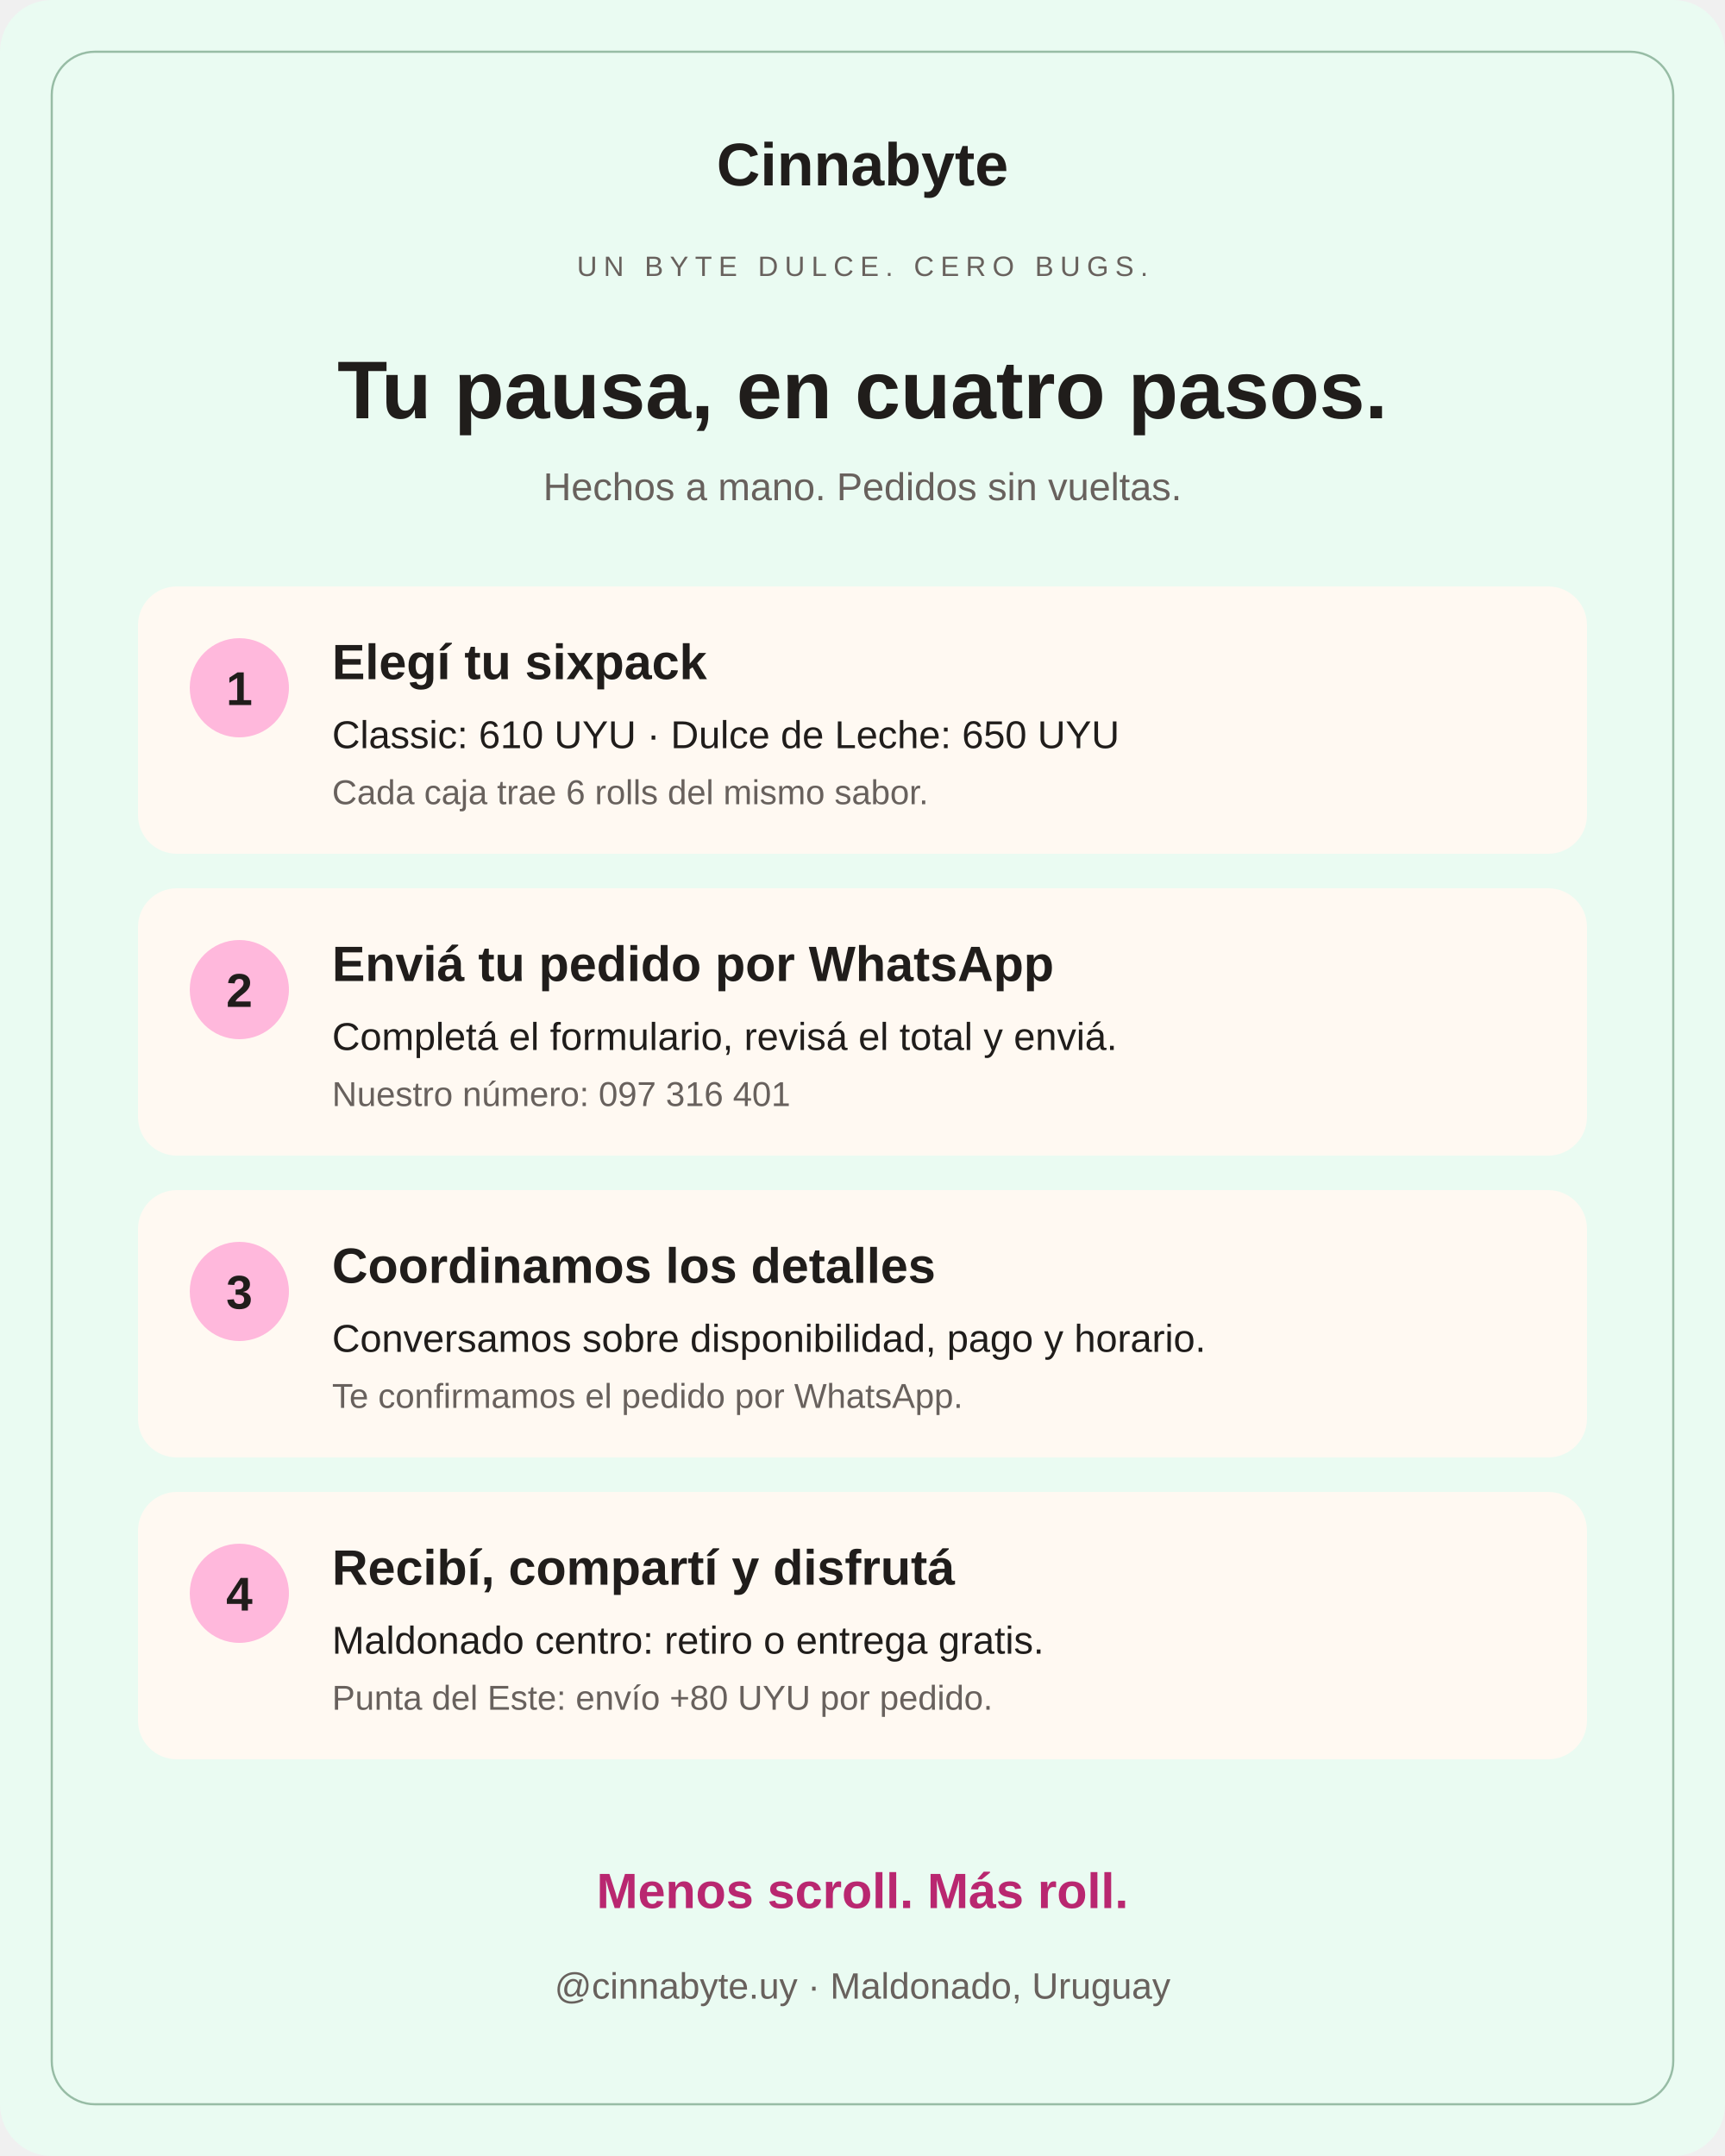
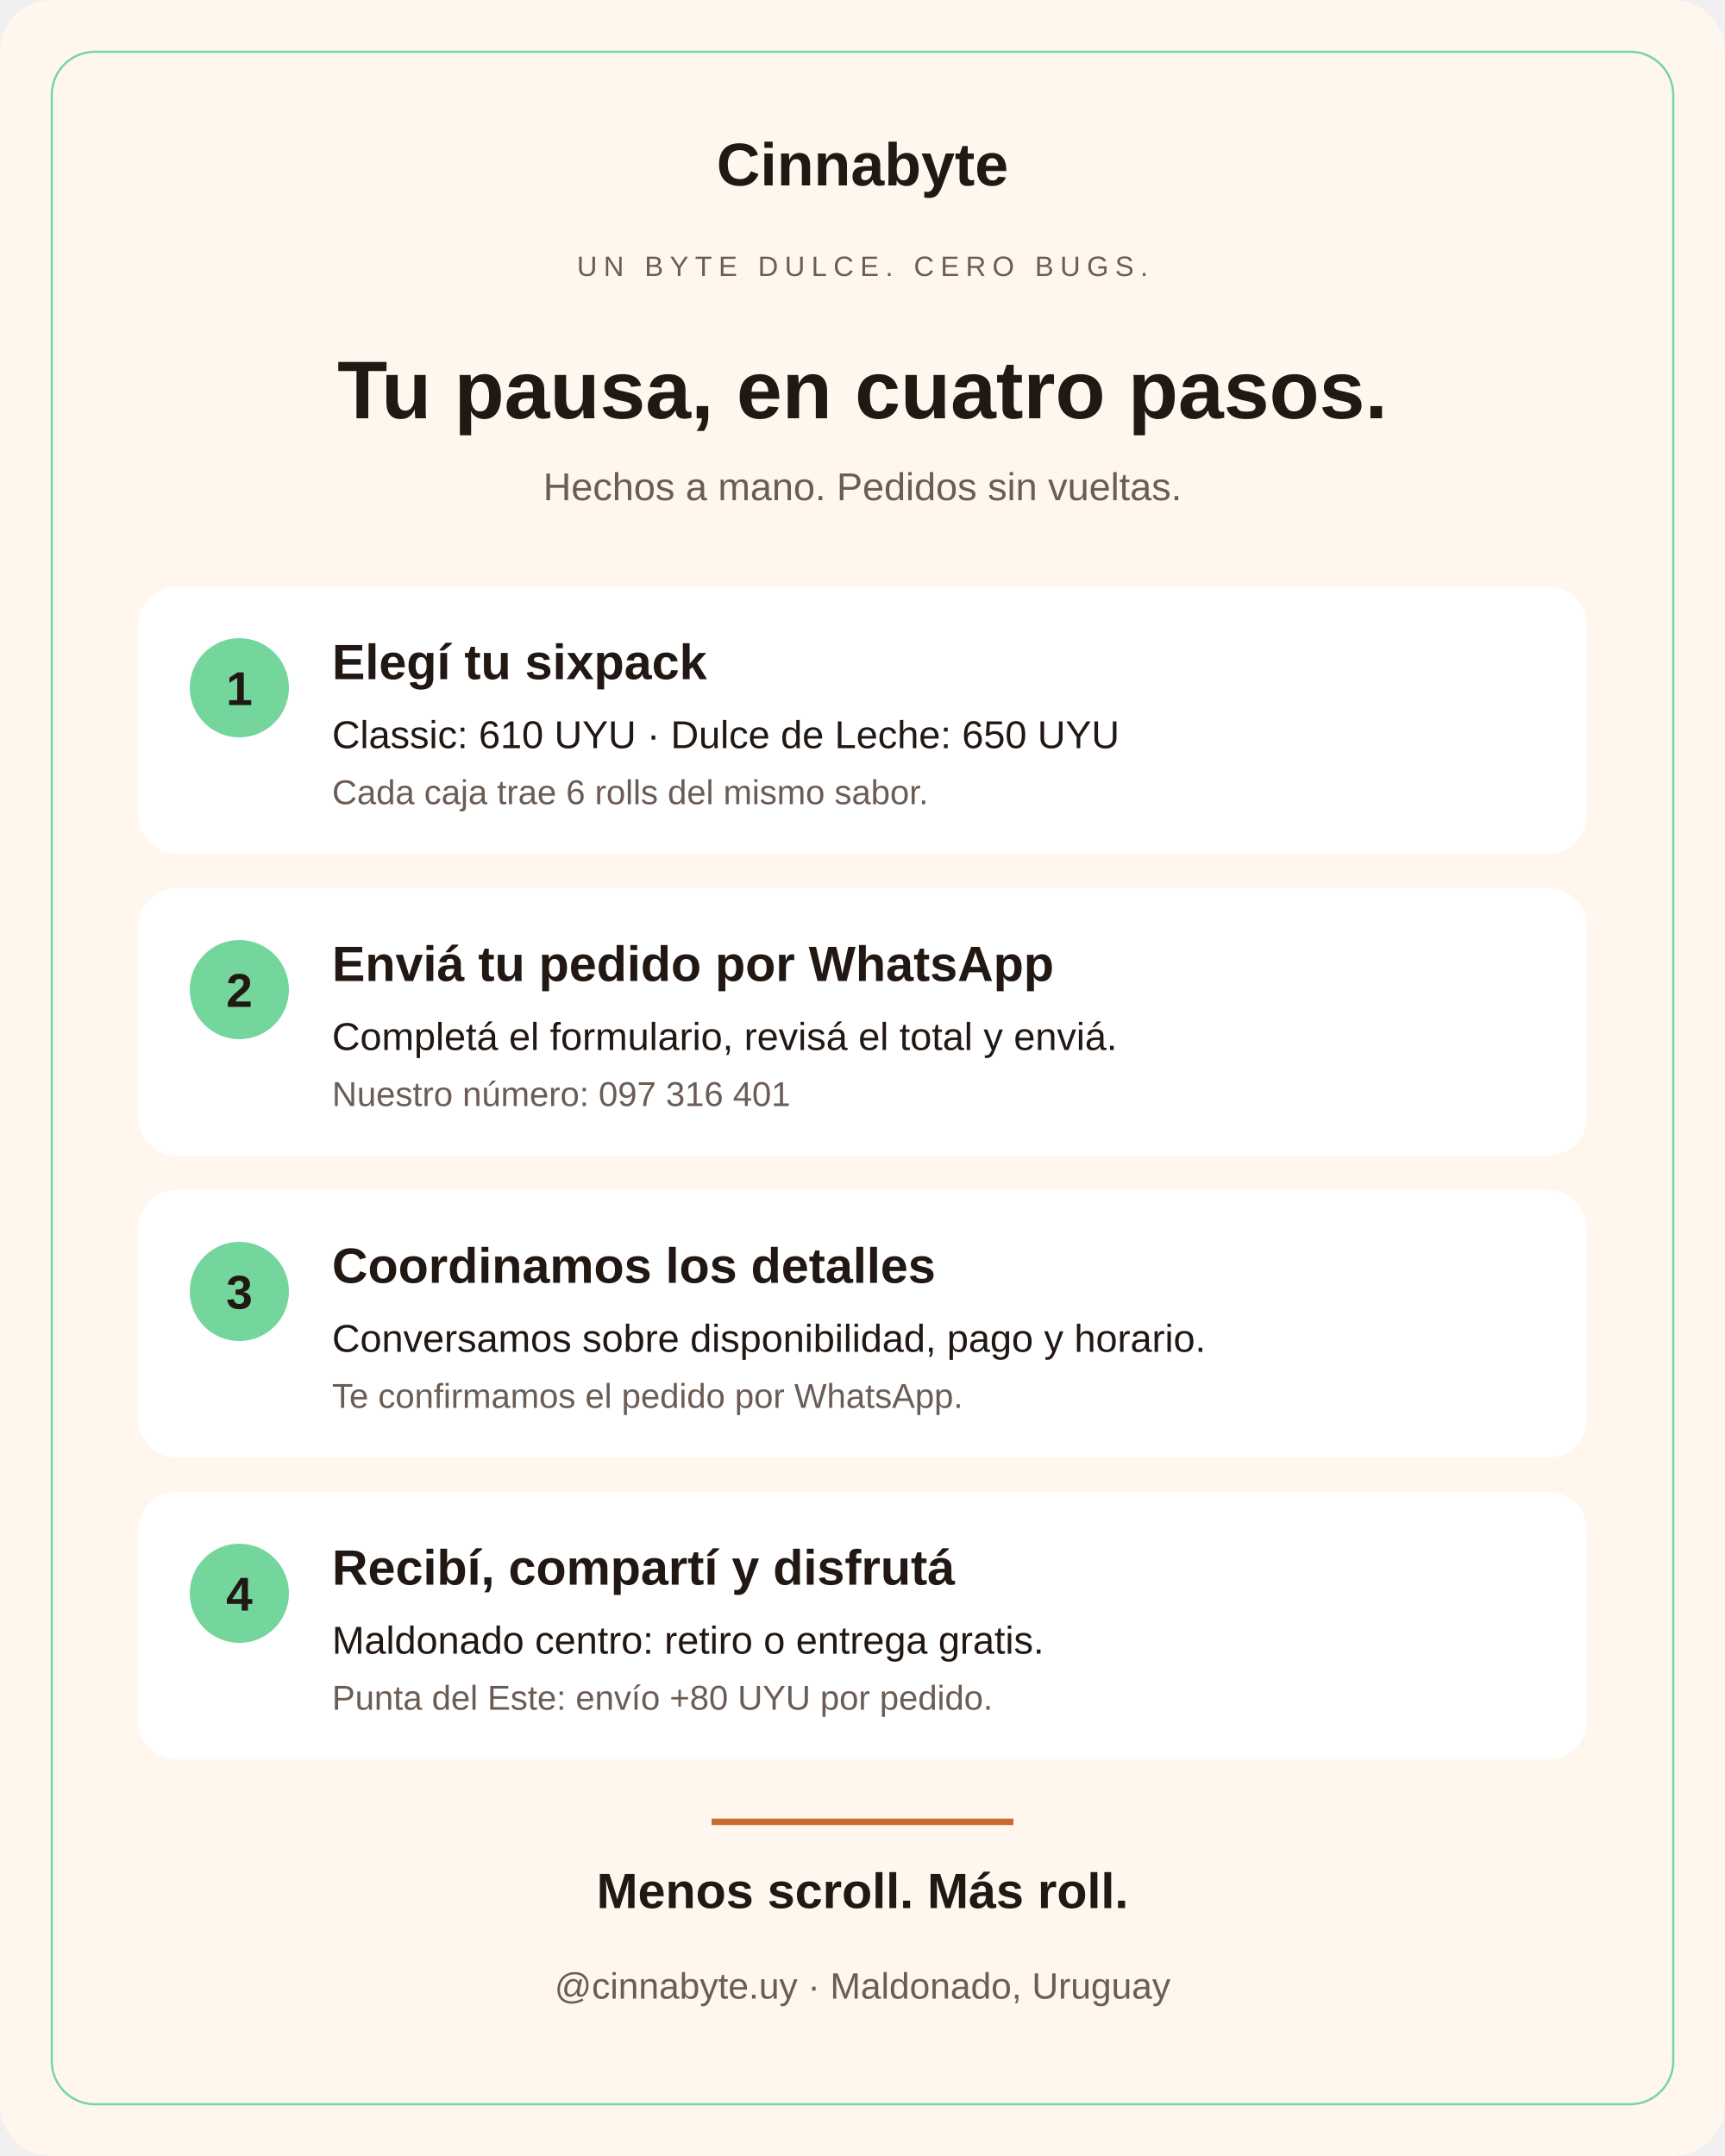
<svg xmlns="http://www.w3.org/2000/svg" width="800" height="1000" viewBox="0 0 800 1000" role="img" aria-labelledby="title desc">
-   <rect width="800" height="1000" rx="24" fill="#EAFBF2" />
-   <rect x="24" y="24" width="752" height="952" rx="20" fill="none" stroke="#97BCA5" />
-   <g font-family="Arial, sans-serif" fill="#201D1B">
+   <rect width="800" height="1000" rx="24" fill="#FFF7EE" />
+   <rect x="24" y="24" width="752" height="952" rx="20" fill="none" stroke="#74D69C" />
+   <g font-family="Arial, sans-serif" fill="#211713">
    <text x="400" y="86" text-anchor="middle" font-size="28" font-weight="700">
      Cinnabyte
    </text>
-     <text x="400" y="128" text-anchor="middle" font-size="13" letter-spacing="3" fill="#68615D">
+     <text x="400" y="128" text-anchor="middle" font-size="13" letter-spacing="3" fill="#6B5D55">
      UN BYTE DULCE. CERO BUGS.
    </text>
    <text x="400" y="194" text-anchor="middle" font-size="38" font-weight="700">
      Tu pausa, en cuatro pasos.
    </text>
-     <text x="400" y="232" text-anchor="middle" font-size="18" fill="#68615D">
+     <text x="400" y="232" text-anchor="middle" font-size="18" fill="#6B5D55">
      Hechos a mano. Pedidos sin vueltas.
    </text>
-     <rect x="64" y="272" width="672" height="124" rx="18" fill="#FFF9F2" />
-     <circle cx="111" cy="319" r="23" fill="#FFB8DC" />
+     <rect x="64" y="272" width="672" height="124" rx="18" fill="#FFFFFF" />
+     <circle cx="111" cy="319" r="23" fill="#74D69C" />
    <text x="111" y="327" text-anchor="middle" font-size="22" font-weight="700">
      1
    </text>
    <text x="154" y="315" font-size="23" font-weight="700">
      Elegí tu sixpack
    </text>
    <text x="154" y="347" font-size="18">
      Classic: 610 UYU · Dulce de Leche: 650 UYU
    </text>
-     <text x="154" y="373" font-size="16" fill="#68615D">
+     <text x="154" y="373" font-size="16" fill="#6B5D55">
      Cada caja trae 6 rolls del mismo sabor.
    </text>
-     <rect x="64" y="412" width="672" height="124" rx="18" fill="#FFF9F2" />
-     <circle cx="111" cy="459" r="23" fill="#FFB8DC" />
+     <rect x="64" y="412" width="672" height="124" rx="18" fill="#FFFFFF" />
+     <circle cx="111" cy="459" r="23" fill="#74D69C" />
    <text x="111" y="467" text-anchor="middle" font-size="22" font-weight="700">
      2
    </text>
    <text x="154" y="455" font-size="23" font-weight="700">
      Enviá tu pedido por WhatsApp
    </text>
    <text x="154" y="487" font-size="18">
      Completá el formulario, revisá el total y enviá.
    </text>
-     <text x="154" y="513" font-size="16" fill="#68615D">
+     <text x="154" y="513" font-size="16" fill="#6B5D55">
      Nuestro número: 097 316 401
    </text>
-     <rect x="64" y="552" width="672" height="124" rx="18" fill="#FFF9F2" />
-     <circle cx="111" cy="599" r="23" fill="#FFB8DC" />
+     <rect x="64" y="552" width="672" height="124" rx="18" fill="#FFFFFF" />
+     <circle cx="111" cy="599" r="23" fill="#74D69C" />
    <text x="111" y="607" text-anchor="middle" font-size="22" font-weight="700">
      3
    </text>
    <text x="154" y="595" font-size="23" font-weight="700">
      Coordinamos los detalles
    </text>
    <text x="154" y="627" font-size="18">
      Conversamos sobre disponibilidad, pago y horario.
    </text>
-     <text x="154" y="653" font-size="16" fill="#68615D">
+     <text x="154" y="653" font-size="16" fill="#6B5D55">
      Te confirmamos el pedido por WhatsApp.
    </text>
-     <rect x="64" y="692" width="672" height="124" rx="18" fill="#FFF9F2" />
-     <circle cx="111" cy="739" r="23" fill="#FFB8DC" />
+     <rect x="64" y="692" width="672" height="124" rx="18" fill="#FFFFFF" />
+     <circle cx="111" cy="739" r="23" fill="#74D69C" />
    <text x="111" y="747" text-anchor="middle" font-size="22" font-weight="700">
      4
    </text>
    <text x="154" y="735" font-size="23" font-weight="700">
      Recibí, compartí y disfrutá
    </text>
    <text x="154" y="767" font-size="18">
      Maldonado centro: retiro o entrega gratis.
    </text>
-     <text x="154" y="793" font-size="16" fill="#68615D">
+     <text x="154" y="793" font-size="16" fill="#6B5D55">
      Punta del Este: envío +80 UYU por pedido.
    </text>
-     <text x="400" y="885" text-anchor="middle" font-size="23" font-weight="700" fill="#B92770">
+     <path d="M330 845h140" stroke="#C66A32" stroke-width="3" />
+     <text x="400" y="885" text-anchor="middle" font-size="23" font-weight="700" fill="#211713">
      Menos scroll. Más roll.
    </text>
-     <text x="400" y="927" text-anchor="middle" font-size="17" fill="#68615D">
+     <text x="400" y="927" text-anchor="middle" font-size="17" fill="#6B5D55">
      @cinnabyte.uy · Maldonado, Uruguay
    </text>
  </g>
</svg>
